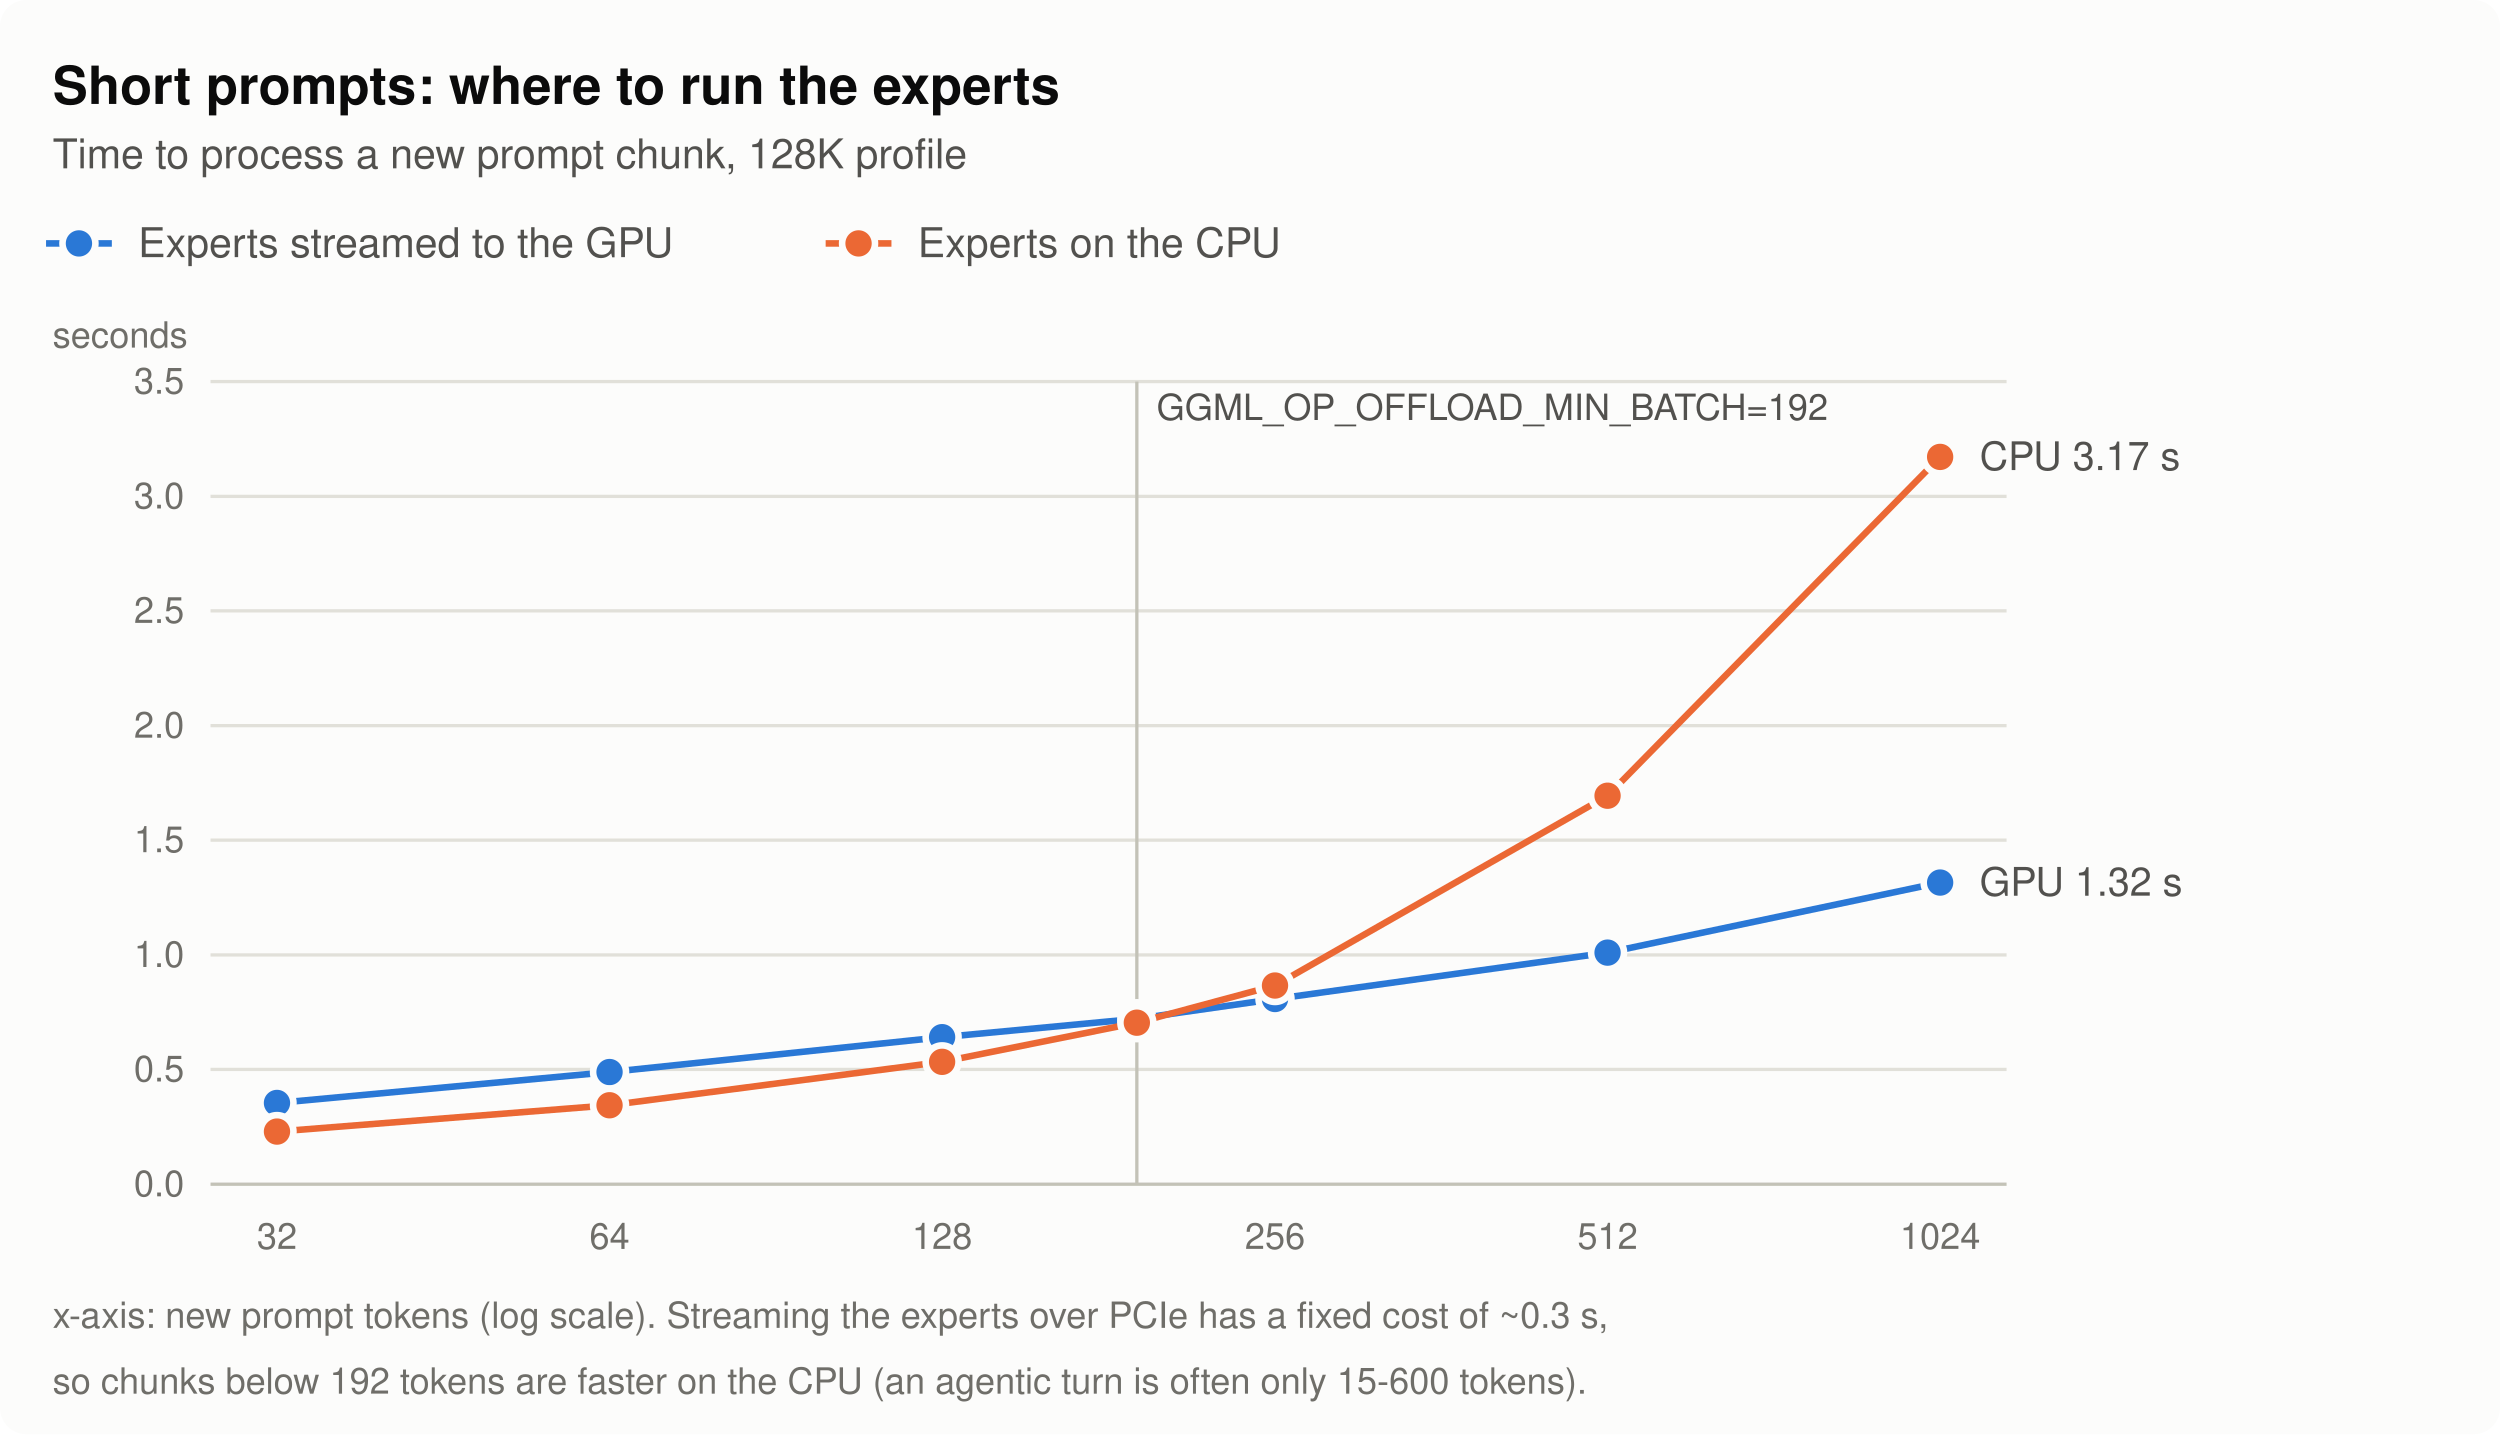
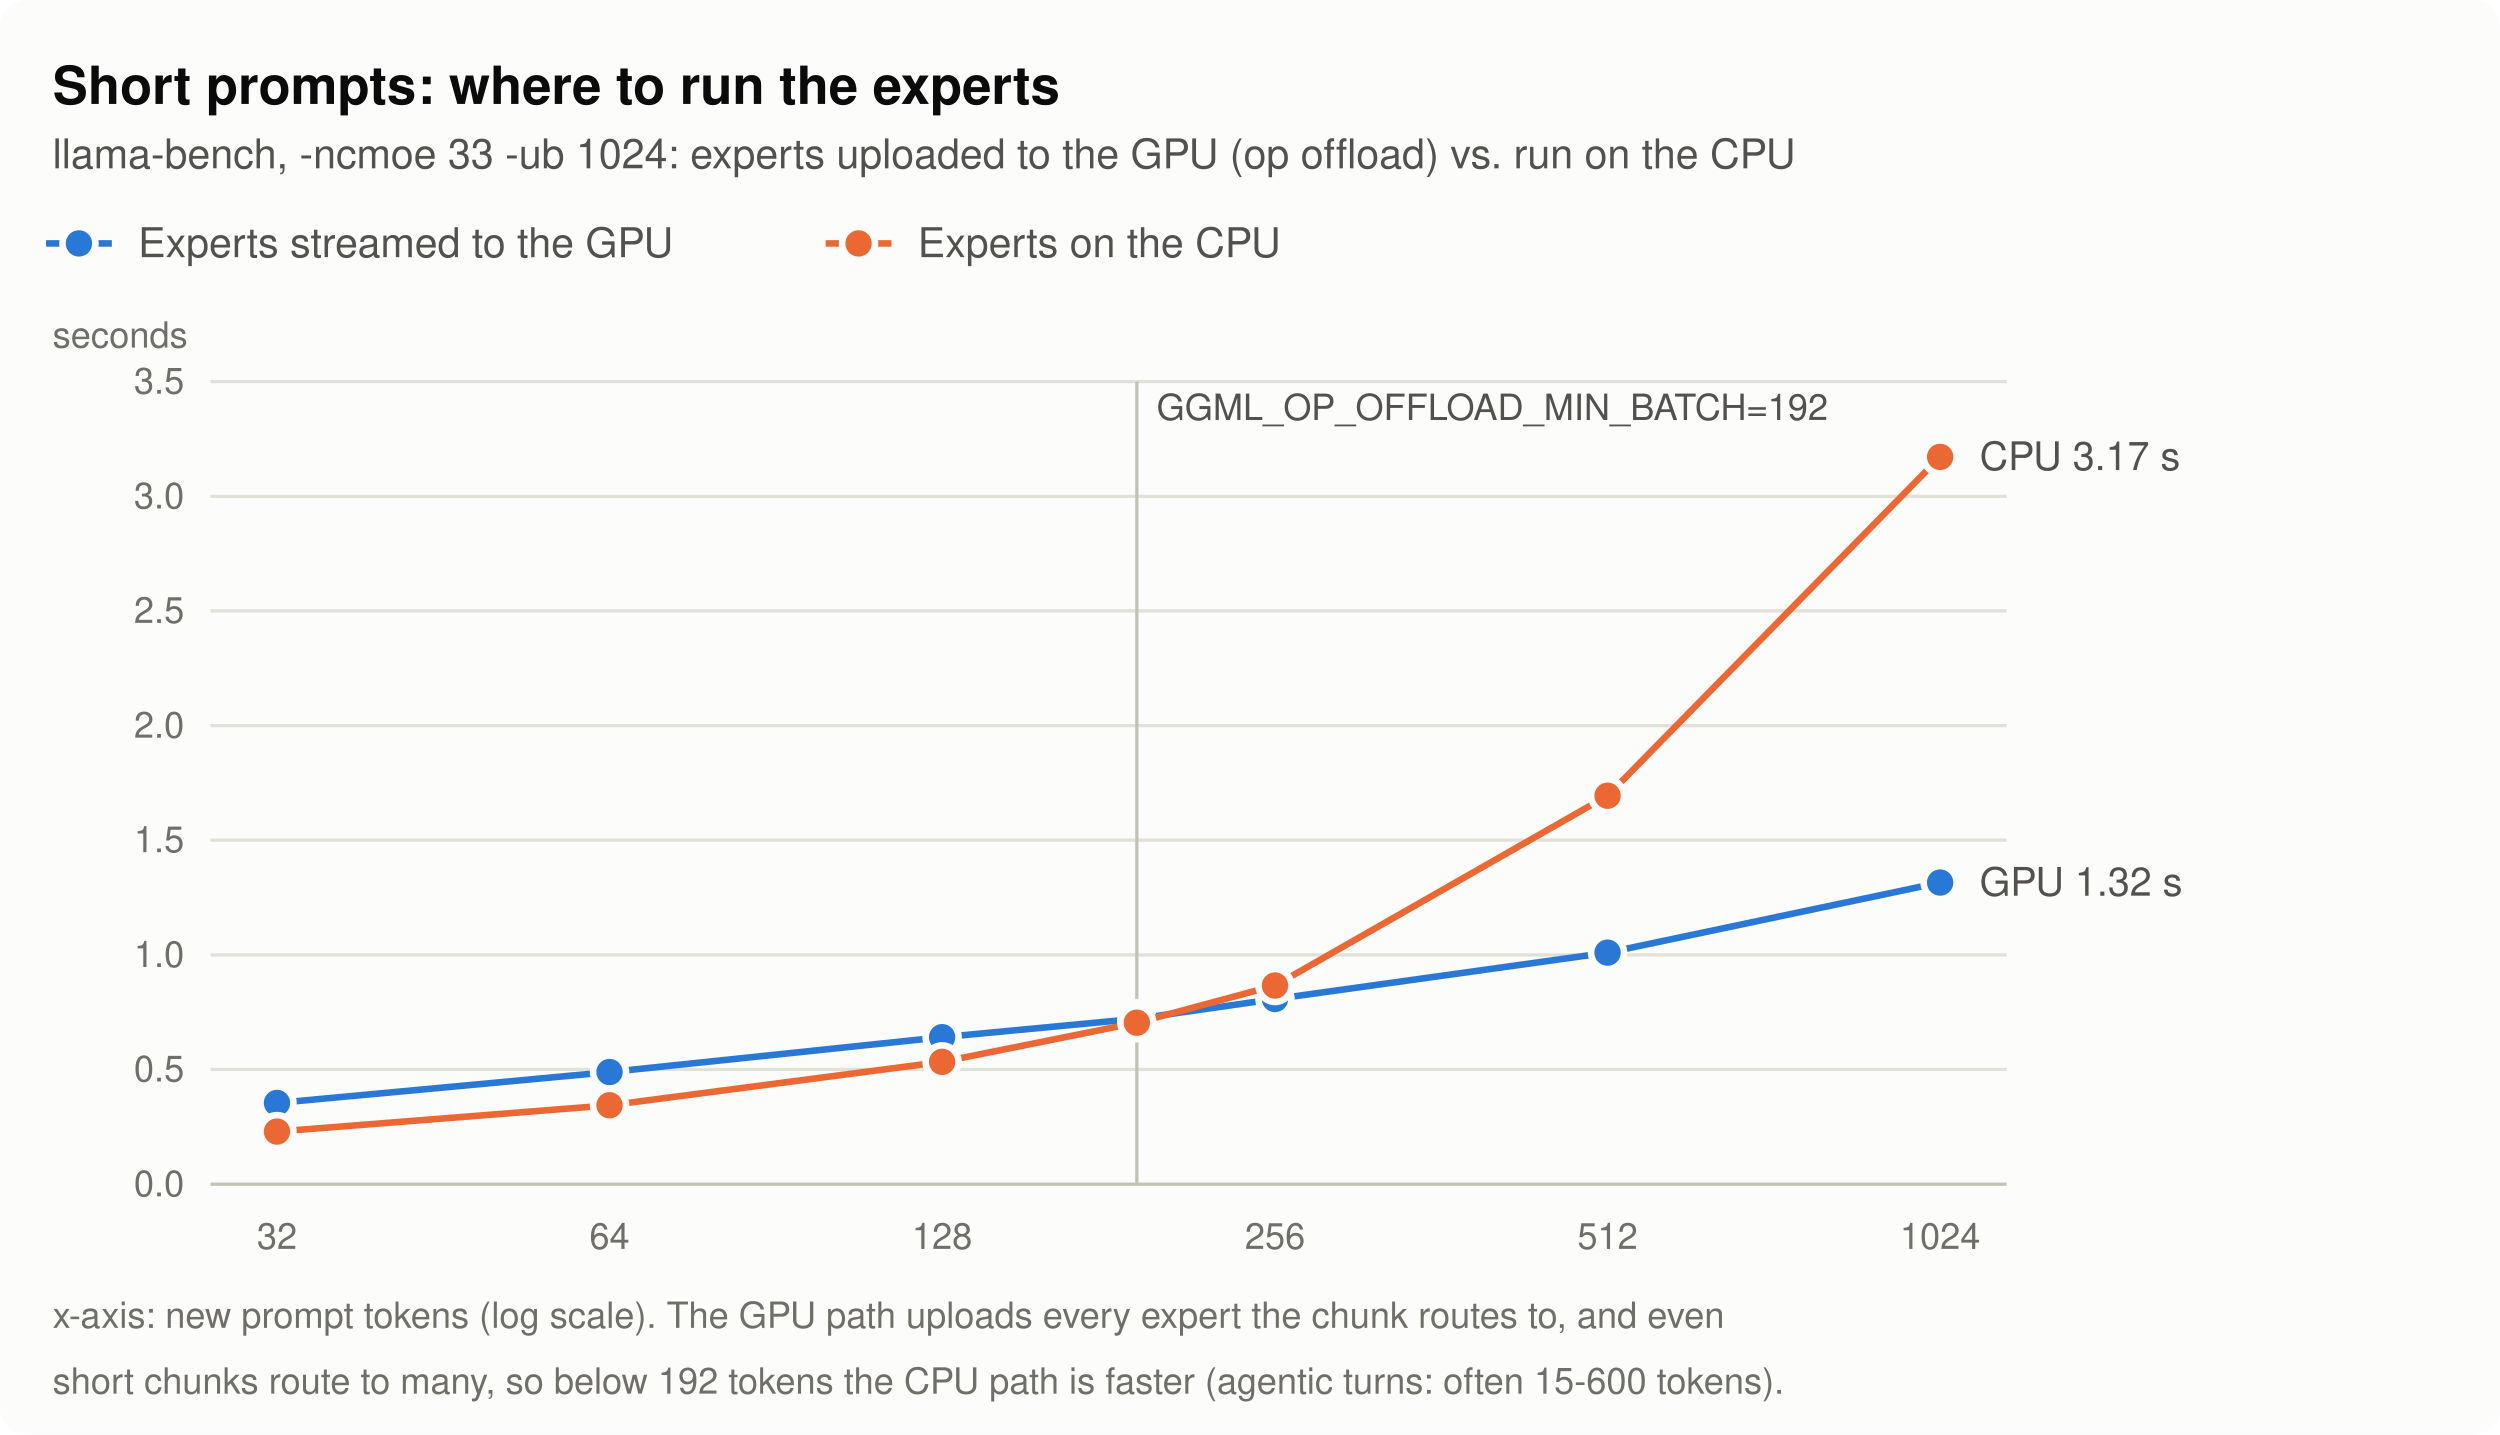
<svg xmlns="http://www.w3.org/2000/svg" width="760" height="436" viewBox="0 0 760 436" font-family="system-ui, -apple-system, 'Segoe UI', Helvetica, Arial, sans-serif" role="img" aria-labelledby="t d">
  <rect width="760" height="436" rx="8" fill="#fcfcfb" />
  <text x="16.0" y="26.0" font-size="16" font-weight="600" fill="#0b0b0b" text-anchor="start" dominant-baseline="middle">Short prompts: where to run the experts</text>
-   <text x="16.0" y="47.0" font-size="12.5" font-weight="400" fill="#52514e" text-anchor="start" dominant-baseline="middle">Time to process a new prompt chunk, 128K profile</text>
+   <text x="16.0" y="47.0" font-size="12.5" font-weight="400" fill="#52514e" text-anchor="start" dominant-baseline="middle">llama-bench, -ncmoe 33 -ub 1024: experts uploaded to the GPU (op offload) vs. run on the CPU</text>
  <line x1="14.0" y1="74.0" x2="34.0" y2="74.0" stroke="#2a78d6" stroke-width="2" />
  <circle cx="24.0" cy="74.0" r="5" fill="#2a78d6" stroke="#fcfcfb" stroke-width="2" />
  <text x="42.0" y="74.0" font-size="12.5" font-weight="400" fill="#52514e" text-anchor="start" dominant-baseline="middle">Experts streamed to the GPU</text>
  <line x1="251.0" y1="74.0" x2="271.0" y2="74.0" stroke="#eb6834" stroke-width="2" />
  <circle cx="261.0" cy="74.0" r="5" fill="#eb6834" stroke="#fcfcfb" stroke-width="2" />
  <text x="279.0" y="74.0" font-size="12.5" font-weight="400" fill="#52514e" text-anchor="start" dominant-baseline="middle">Experts on the CPU</text>
  <line x1="64.0" y1="360.0" x2="610.0" y2="360.0" stroke="#c3c2b7" stroke-width="1" />
  <text x="56.0" y="360.0" font-size="11" font-weight="400" fill="#6f6e69" text-anchor="end" dominant-baseline="middle">0.0</text>
  <line x1="64.0" y1="325.1" x2="610.0" y2="325.1" stroke="#e1e0d9" stroke-width="1" />
  <text x="56.0" y="325.1" font-size="11" font-weight="400" fill="#6f6e69" text-anchor="end" dominant-baseline="middle">0.5</text>
  <line x1="64.0" y1="290.3" x2="610.0" y2="290.3" stroke="#e1e0d9" stroke-width="1" />
  <text x="56.0" y="290.3" font-size="11" font-weight="400" fill="#6f6e69" text-anchor="end" dominant-baseline="middle">1.0</text>
  <line x1="64.0" y1="255.4" x2="610.0" y2="255.4" stroke="#e1e0d9" stroke-width="1" />
  <text x="56.0" y="255.4" font-size="11" font-weight="400" fill="#6f6e69" text-anchor="end" dominant-baseline="middle">1.5</text>
  <line x1="64.0" y1="220.6" x2="610.0" y2="220.6" stroke="#e1e0d9" stroke-width="1" />
  <text x="56.0" y="220.6" font-size="11" font-weight="400" fill="#6f6e69" text-anchor="end" dominant-baseline="middle">2.0</text>
  <line x1="64.0" y1="185.7" x2="610.0" y2="185.7" stroke="#e1e0d9" stroke-width="1" />
  <text x="56.0" y="185.7" font-size="11" font-weight="400" fill="#6f6e69" text-anchor="end" dominant-baseline="middle">2.5</text>
  <line x1="64.0" y1="150.9" x2="610.0" y2="150.9" stroke="#e1e0d9" stroke-width="1" />
  <text x="56.0" y="150.9" font-size="11" font-weight="400" fill="#6f6e69" text-anchor="end" dominant-baseline="middle">3.0</text>
  <line x1="64.0" y1="116.0" x2="610.0" y2="116.0" stroke="#e1e0d9" stroke-width="1" />
  <text x="56.0" y="116.0" font-size="11" font-weight="400" fill="#6f6e69" text-anchor="end" dominant-baseline="middle">3.5</text>
  <text x="16.0" y="102.0" font-size="11" font-weight="400" fill="#6f6e69" text-anchor="start" dominant-baseline="middle">seconds</text>
  <text x="84.2" y="376.0" font-size="11" font-weight="400" fill="#6f6e69" text-anchor="middle" dominant-baseline="middle">32</text>
  <text x="185.3" y="376.0" font-size="11" font-weight="400" fill="#6f6e69" text-anchor="middle" dominant-baseline="middle">64</text>
  <text x="286.4" y="376.0" font-size="11" font-weight="400" fill="#6f6e69" text-anchor="middle" dominant-baseline="middle">128</text>
  <text x="387.6" y="376.0" font-size="11" font-weight="400" fill="#6f6e69" text-anchor="middle" dominant-baseline="middle">256</text>
  <text x="488.7" y="376.0" font-size="11" font-weight="400" fill="#6f6e69" text-anchor="middle" dominant-baseline="middle">512</text>
  <text x="589.8" y="376.0" font-size="11" font-weight="400" fill="#6f6e69" text-anchor="middle" dominant-baseline="middle">1024</text>
  <line x1="345.6" y1="116.0" x2="345.6" y2="360.0" stroke="#c3c2b7" stroke-width="1" />
  <text x="351.6" y="124.0" font-size="11" font-weight="400" fill="#52514e" text-anchor="start" dominant-baseline="middle">GGML_OP_OFFLOAD_MIN_BATCH=192</text>
  <polyline points="84.2,335.3 185.3,325.9 286.4,315.3 345.6,309.7 387.6,303.7 488.7,289.6 589.8,268.3" fill="none" stroke="#2a78d6" stroke-width="2" stroke-linejoin="round" stroke-linecap="round" />
  <circle cx="84.2" cy="335.3" r="5" fill="#2a78d6" stroke="#fcfcfb" stroke-width="2" />
  <circle cx="185.3" cy="325.9" r="5" fill="#2a78d6" stroke="#fcfcfb" stroke-width="2" />
  <circle cx="286.4" cy="315.3" r="5" fill="#2a78d6" stroke="#fcfcfb" stroke-width="2" />
  <circle cx="345.6" cy="309.7" r="5" fill="#2a78d6" stroke="#fcfcfb" stroke-width="2" />
  <circle cx="387.6" cy="303.7" r="5" fill="#2a78d6" stroke="#fcfcfb" stroke-width="2" />
  <circle cx="488.7" cy="289.6" r="5" fill="#2a78d6" stroke="#fcfcfb" stroke-width="2" />
  <circle cx="589.8" cy="268.3" r="5" fill="#2a78d6" stroke="#fcfcfb" stroke-width="2" />
  <text x="601.8" y="268.3" font-size="12" font-weight="400" fill="#52514e" text-anchor="start" dominant-baseline="middle">GPU  1.32 s</text>
  <polyline points="84.2,344.0 185.3,336.0 286.4,322.8 345.6,310.9 387.6,299.6 488.7,241.9 589.8,138.9" fill="none" stroke="#eb6834" stroke-width="2" stroke-linejoin="round" stroke-linecap="round" />
  <circle cx="84.2" cy="344.0" r="5" fill="#eb6834" stroke="#fcfcfb" stroke-width="2" />
  <circle cx="185.3" cy="336.0" r="5" fill="#eb6834" stroke="#fcfcfb" stroke-width="2" />
  <circle cx="286.4" cy="322.8" r="5" fill="#eb6834" stroke="#fcfcfb" stroke-width="2" />
  <circle cx="345.6" cy="310.9" r="5" fill="#eb6834" stroke="#fcfcfb" stroke-width="2" />
  <circle cx="387.6" cy="299.6" r="5" fill="#eb6834" stroke="#fcfcfb" stroke-width="2" />
  <circle cx="488.7" cy="241.9" r="5" fill="#eb6834" stroke="#fcfcfb" stroke-width="2" />
  <circle cx="589.8" cy="138.9" r="5" fill="#eb6834" stroke="#fcfcfb" stroke-width="2" />
  <text x="601.8" y="138.9" font-size="12" font-weight="400" fill="#52514e" text-anchor="start" dominant-baseline="middle">CPU  3.17 s</text>
-   <text x="16.0" y="400.0" font-size="11" font-weight="400" fill="#6f6e69" text-anchor="start" dominant-baseline="middle">x-axis: new prompt tokens (log scale). Streaming the experts over PCIe has a fixed cost of ~0.3 s,</text>
-   <text x="16.0" y="420.0" font-size="11" font-weight="400" fill="#6f6e69" text-anchor="start" dominant-baseline="middle">so chunks below 192 tokens are faster on the CPU (an agentic turn is often only 15-600 tokens).</text>
+   <text x="16.0" y="400.0" font-size="11" font-weight="400" fill="#6f6e69" text-anchor="start" dominant-baseline="middle">x-axis: new prompt tokens (log scale). The GPU path uploads every expert the chunk routes to, and even</text>
+   <text x="16.0" y="420.0" font-size="11" font-weight="400" fill="#6f6e69" text-anchor="start" dominant-baseline="middle">short chunks route to many, so below 192 tokens the CPU path is faster (agentic turns: often 15-600 tokens).</text>
</svg>
